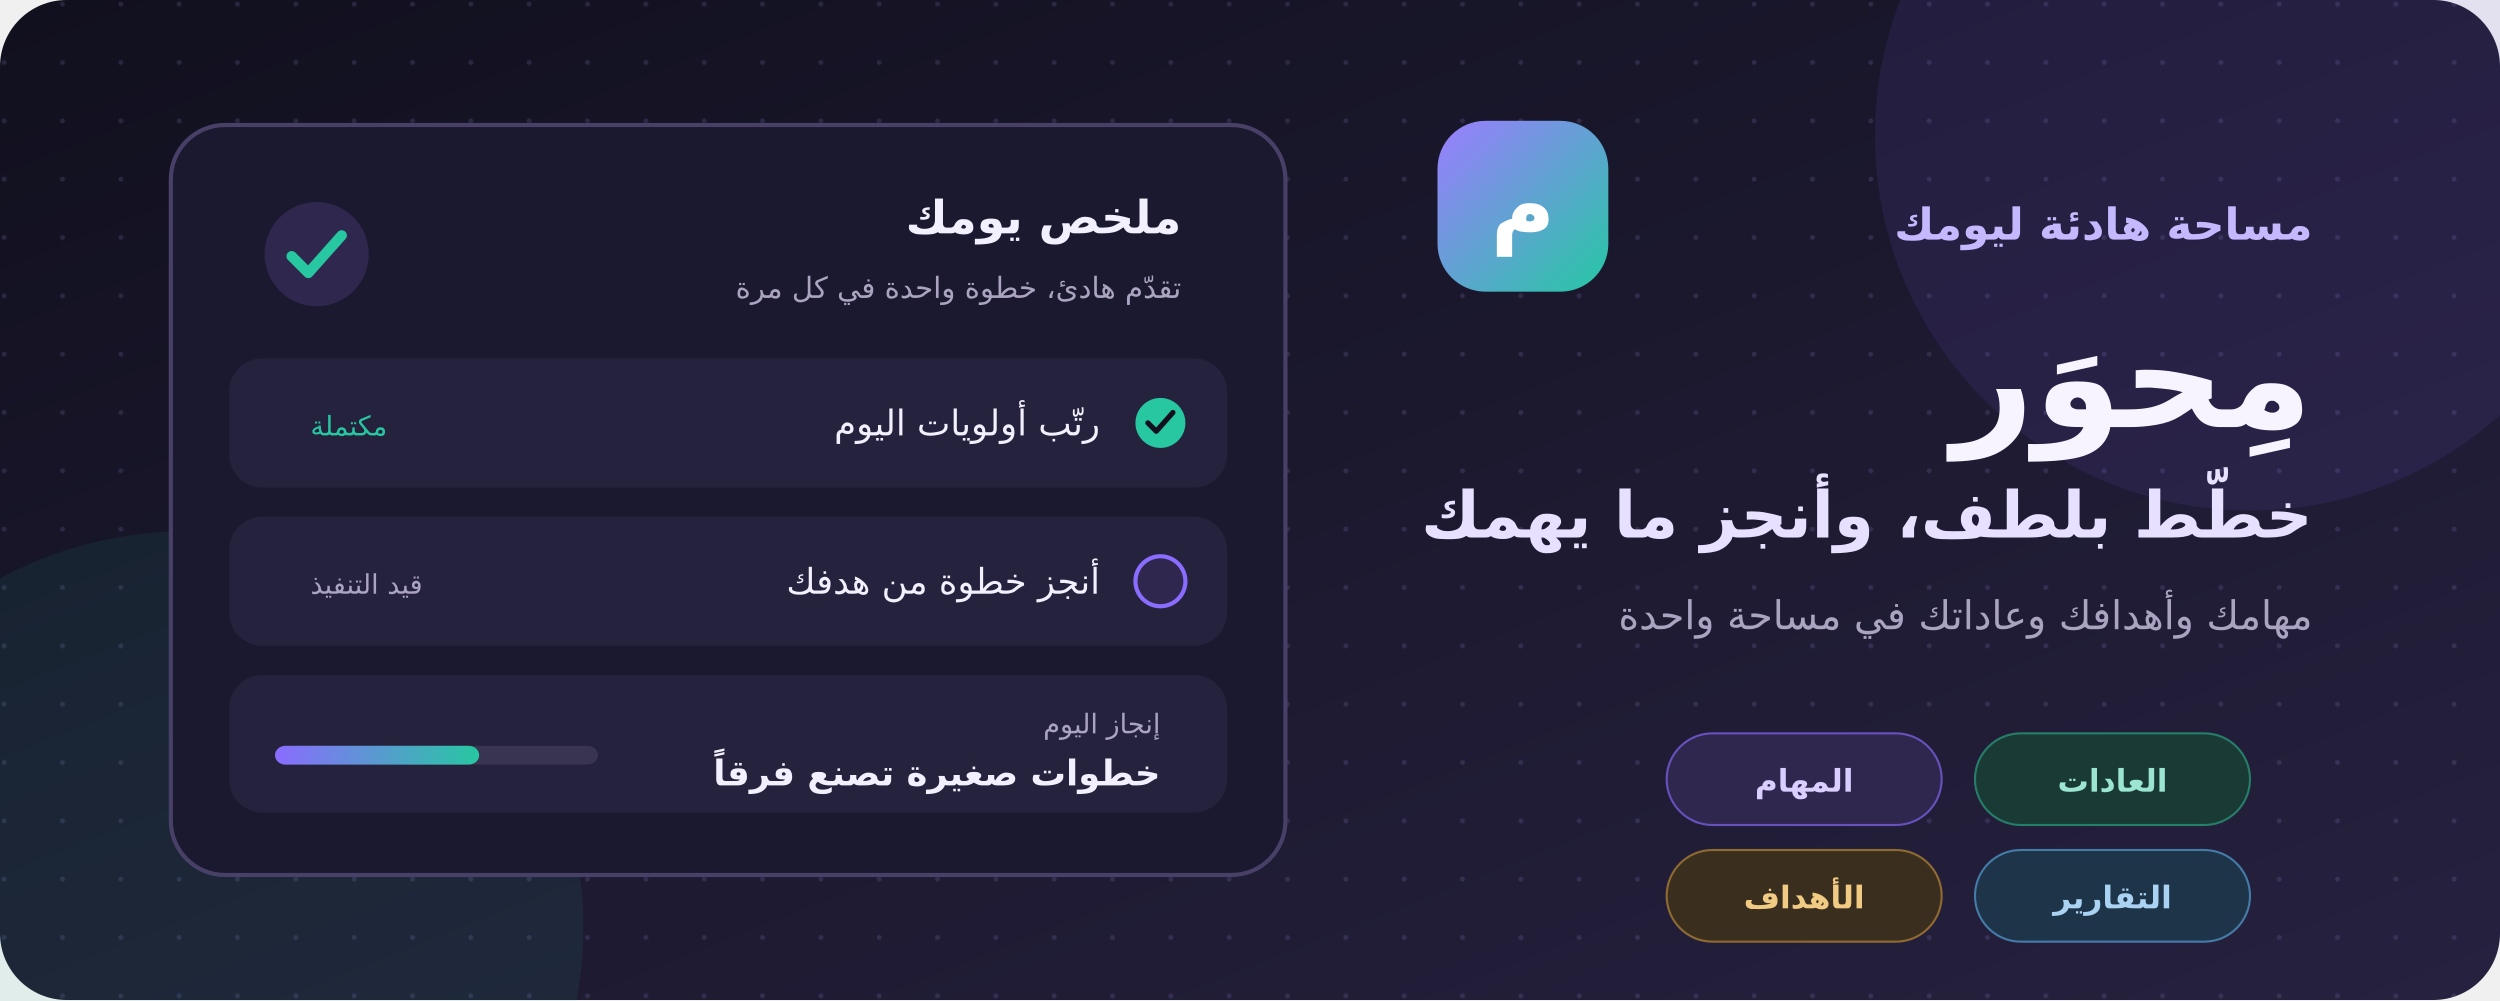
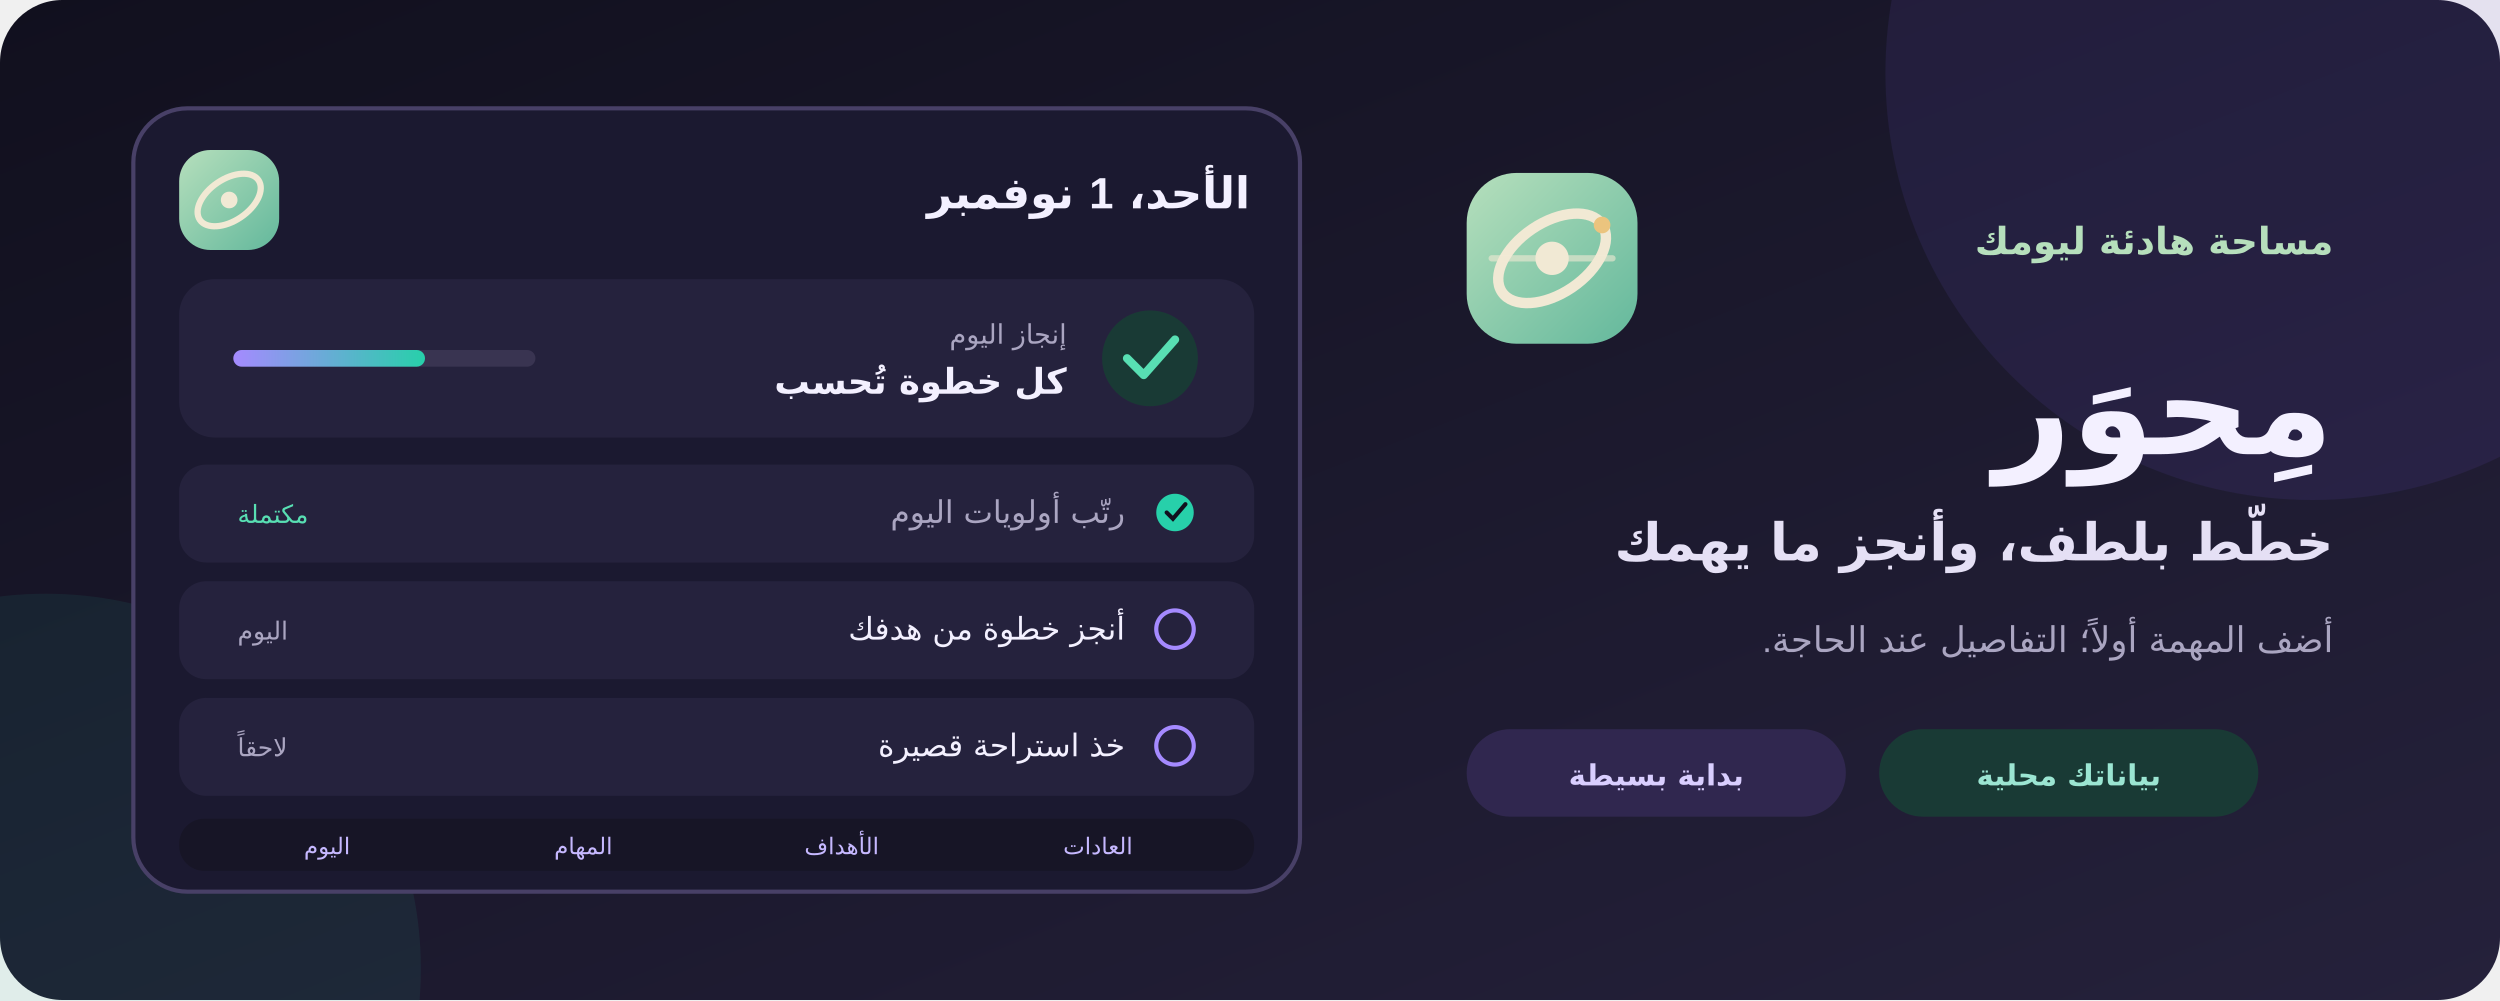
- <svg xmlns="http://www.w3.org/2000/svg" viewBox="0 0 1200 480" role="img" aria-labelledby="title desc">
+ <svg xmlns="http://www.w3.org/2000/svg" viewBox="0 0 1200 480" role="img" aria-labelledby="title description">
  <defs>
    <linearGradient id="background" x1="0" y1="0" x2="1" y2="1">
      <stop stop-color="#11101e" />
-       <stop offset="1" stop-color="#26213f" />
+       <stop offset="1" stop-color="#25213b" />
    </linearGradient>
    <linearGradient id="brand" x1="0" y1="0" x2="1" y2="1">
-       <stop stop-color="#9b7dff" />
-       <stop offset="1" stop-color="#25c8a4" />
+       <stop stop-color="#b6dfbc" />
+       <stop offset="1" stop-color="#63b89c" />
    </linearGradient>
    <linearGradient id="progress" x1="0" y1="0" x2="1" y2="0">
-       <stop stop-color="#8a6cff" />
-       <stop offset="1" stop-color="#27c7a2" />
+       <stop stop-color="#a58aff" />
+       <stop offset="1" stop-color="#27d0aa" />
    </linearGradient>
-     <pattern id="dots" width="28" height="28" patternUnits="userSpaceOnUse">
-       <circle cx="2" cy="2" r="1.2" fill="#b9aaff" opacity=".14" />
-     </pattern>
  </defs>
-   <rect width="1200" height="480" rx="32" fill="url(#background)" />
-   <rect width="1200" height="480" rx="32" fill="url(#dots)" />
-   <circle cx="1080" cy="65" r="180" fill="#7658e8" opacity=".11" />
-   <circle cx="90" cy="445" r="190" fill="#25c8a4" opacity=".08" />
-   <rect x="690" y="58" width="82" height="82" rx="23" fill="url(#brand)" />
-   <text x="731" y="113" text-anchor="middle" fill="#fff" font-family="Tahoma, Arial, sans-serif" font-size="42" font-weight="800">م</text>
+   <rect width="1200" height="480" rx="30" fill="url(#background)" />
+   <circle cx="1110" cy="35" r="205" fill="#7658e8" opacity=".1" />
+   <circle cx="22" cy="465" r="180" fill="#27d0aa" opacity=".08" />
+   <g transform="translate(64 52)">
+     <rect width="560" height="376" rx="26" fill="#1b1930" stroke="#484067" stroke-width="2" />
+     <rect x="22" y="20" width="48" height="48" rx="15" fill="url(#brand)" />
+     <ellipse cx="46" cy="44" rx="17" ry="10" transform="rotate(-34 46 44)" fill="none" stroke="#f1e9d4" stroke-width="3" />
+     <circle cx="46" cy="44" r="4" fill="#f1e9d4" />
+     <text x="536" y="48" text-anchor="start" direction="rtl" fill="#f3f0ff" font-family="Tahoma, Arial, sans-serif" font-size="21" font-weight="700">الأحد، 1 نوفمبر</text>
+     <rect x="22" y="82" width="516" height="76" rx="17" fill="#25223d" />
+     <circle cx="488" cy="120" r="23" fill="#193a35" />
+     <path d="M477 120l8 8 15-17" fill="none" stroke="#58dfb3" stroke-width="4" stroke-linecap="round" stroke-linejoin="round" />
+     <text x="448" y="113" text-anchor="start" direction="rtl" fill="#aaa5c1" font-family="Tahoma, Arial, sans-serif" font-size="13">إنجاز اليوم</text>
+     <text x="448" y="137" text-anchor="start" direction="rtl" fill="#f3f0ff" font-family="Tahoma, Arial, sans-serif" font-size="17" font-weight="700">كل خطوة تُحسب</text>
+     <rect x="48" y="116" width="145" height="8" rx="4" fill="#393451" />
+     <rect x="48" y="116" width="92" height="8" rx="4" fill="url(#progress)" />
+     <g font-family="Tahoma, Arial, sans-serif" font-size="15">
+       <rect x="22" y="171" width="516" height="47" rx="13" fill="#25223d" />
+       <circle cx="500" cy="194" r="9" fill="#27d0aa" />
+       <path d="M496 194l3 3 6-7" fill="none" stroke="#11101e" stroke-width="2" stroke-linecap="round" />
+       <text x="476" y="199" text-anchor="start" direction="rtl" fill="#aaa5c1">رتّب أولويات اليوم</text>
+       <text x="50" y="199" fill="#58dfb3" font-size="12">مكتملة</text>
+       <rect x="22" y="227" width="516" height="47" rx="13" fill="#25223d" />
+       <circle cx="500" cy="250" r="9" fill="none" stroke="#a58aff" stroke-width="2" />
+       <text x="476" y="255" text-anchor="start" direction="rtl" fill="#f3f0ff">أنجز خطوة من هدفك</text>
+       <text x="50" y="255" fill="#aaa5c1" font-size="12">اليوم</text>
+       <rect x="22" y="283" width="516" height="47" rx="13" fill="#25223d" />
+       <circle cx="500" cy="306" r="9" fill="none" stroke="#a58aff" stroke-width="2" />
+       <text x="476" y="311" text-anchor="start" direction="rtl" fill="#f3f0ff">خذ استراحة قصيرة</text>
+       <text x="50" y="311" fill="#aaa5c1" font-size="12">لاحقاً</text>
+     </g>
+     <rect x="22" y="341" width="516" height="25" rx="12" fill="#171526" />
+     <g fill="#c6b8ff" font-family="Tahoma, Arial, sans-serif" font-size="11" text-anchor="middle">
+       <text x="93" y="358">اليوم</text>
+       <text x="216" y="358">المهام</text>
+       <text x="340" y="358">الأهداف</text>
+       <text x="463" y="358">العادات</text>
+     </g>
+   </g>
  <g font-family="Tahoma, Arial, sans-serif" direction="rtl">
-     <text x="1110" y="115" text-anchor="start" fill="#c6b8ff" font-size="21" font-weight="700">مساحة هادئة ليومك</text>
-     <text x="1110" y="205" text-anchor="start" fill="#f7f4ff" font-size="68" font-weight="800">مِحوَر</text>
-     <text x="1110" y="258" text-anchor="start" fill="#e7e1ff" font-size="31" font-weight="700">خطّط بلطف، وأنجز ما يهمك</text>
-     <text x="1110" y="302" text-anchor="start" fill="#aaa4c1" font-size="19">مهامك وأهدافك وعاداتك في مساحة واحدة</text>
-   </g>
-   <g transform="translate(82 60)">
-     <rect width="535" height="360" rx="26" fill="#1b1930" stroke="#484067" stroke-width="2" />
-     <text x="485" y="52" text-anchor="start" direction="rtl" fill="#f2efff" font-family="Tahoma, Arial, sans-serif" font-size="22" font-weight="700">ملخص يومك</text>
-     <text x="485" y="83" text-anchor="start" direction="rtl" fill="#aaa4c1" font-family="Tahoma, Arial, sans-serif" font-size="14">تقدّم هادئ، خطوة واحدة في كل مرة</text>
-     <circle cx="70" cy="62" r="25" fill="#30274f" />
-     <path d="M58 63l8 8 16-18" fill="none" stroke="#27c7a2" stroke-width="5" stroke-linecap="round" stroke-linejoin="round" />
-     <rect x="28" y="112" width="479" height="62" rx="16" fill="#25223d" />
-     <circle cx="475" cy="143" r="12" fill="#27c7a2" />
-     <path d="M469 143l4 4 8-9" fill="none" stroke="#11101e" stroke-width="2.5" stroke-linecap="round" stroke-linejoin="round" />
-     <text x="446" y="149" text-anchor="start" direction="rtl" fill="#f2efff" font-family="Tahoma, Arial, sans-serif" font-size="17">رتّب أولويات اليوم</text>
-     <text x="67" y="149" text-anchor="start" fill="#27c7a2" font-family="Tahoma, Arial, sans-serif" font-size="13">مكتملة</text>
-     <rect x="28" y="188" width="479" height="62" rx="16" fill="#25223d" />
-     <circle cx="475" cy="219" r="12" fill="#30274f" stroke="#8a6cff" stroke-width="2" />
-     <text x="446" y="225" text-anchor="start" direction="rtl" fill="#f2efff" font-family="Tahoma, Arial, sans-serif" font-size="17">أنجز خطوة من هدفك</text>
-     <text x="67" y="225" text-anchor="start" fill="#aaa4c1" font-family="Tahoma, Arial, sans-serif" font-size="13">قيد التنفيذ</text>
-     <rect x="28" y="264" width="479" height="66" rx="16" fill="#25223d" />
-     <text x="475" y="292" text-anchor="start" direction="rtl" fill="#aaa4c1" font-family="Tahoma, Arial, sans-serif" font-size="13">إنجاز اليوم</text>
-     <text x="475" y="317" text-anchor="start" direction="rtl" fill="#f2efff" font-family="Tahoma, Arial, sans-serif" font-size="17" font-weight="700">خطوات صغيرة تصنع فرقاً</text>
-     <rect x="50" y="298" width="155" height="9" rx="5" fill="#393451" />
-     <rect x="50" y="298" width="98" height="9" rx="5" fill="url(#progress)" />
-   </g>
-   <g font-family="Tahoma, Arial, sans-serif" font-size="15" font-weight="700" direction="rtl">
-     <rect x="800" y="352" width="132" height="44" rx="22" fill="#30274f" stroke="#6951bd" />
-     <text x="866" y="380" text-anchor="middle" fill="#d9ceff">المهام</text>
-     <rect x="948" y="352" width="132" height="44" rx="22" fill="#193a35" stroke="#267e69" />
-     <text x="1014" y="380" text-anchor="middle" fill="#9be5d2">العادات</text>
-     <rect x="800" y="408" width="132" height="44" rx="22" fill="#3a2f1e" stroke="#8f6a31" />
-     <text x="866" y="436" text-anchor="middle" fill="#f1ca83">الأهداف</text>
-     <rect x="948" y="408" width="132" height="44" rx="22" fill="#1e3448" stroke="#447ba9" />
-     <text x="1014" y="436" text-anchor="middle" fill="#a9d2f3">التقارير</text>
+     <rect x="704" y="83" width="82" height="82" rx="24" fill="url(#brand)" />
+     <ellipse cx="745" cy="124" rx="29" ry="17" transform="rotate(-34 745 124)" fill="none" stroke="#f1e9d4" stroke-width="5" />
+     <path d="M716 124h58" stroke="#f1e9d4" stroke-opacity=".6" stroke-width="3" stroke-linecap="round" />
+     <circle cx="745" cy="124" r="8" fill="#f1e9d4" />
+     <circle cx="769" cy="108" r="4" fill="#ebc47e" />
+     <text x="1120" y="122" text-anchor="start" fill="#b6dfbc" font-size="18" font-weight="700">مساحة هادئة ليومك</text>
+     <text x="1120" y="218" text-anchor="start" fill="#f3f0ff" font-size="64" font-weight="800">مِحوَر</text>
+     <text x="1120" y="269" text-anchor="start" fill="#e5e0f5" font-size="25" font-weight="700">خطّط بلطف، وأنجز ما يهمك</text>
+     <text x="1120" y="313" text-anchor="start" fill="#aaa5c1" font-size="17">أضف المهمة أولاً؛ التفاصيل عند الحاجة.</text>
+     <rect x="704" y="350" width="182" height="42" rx="21" fill="#30274f" />
+     <text x="795" y="377" text-anchor="middle" fill="#d9ceff" font-size="14" font-weight="700">بداية بسيطة</text>
+     <rect x="902" y="350" width="182" height="42" rx="21" fill="#193a35" />
+     <text x="993" y="377" text-anchor="middle" fill="#9be5d2" font-size="14" font-weight="700">بياناتك محلية</text>
  </g>
</svg>
